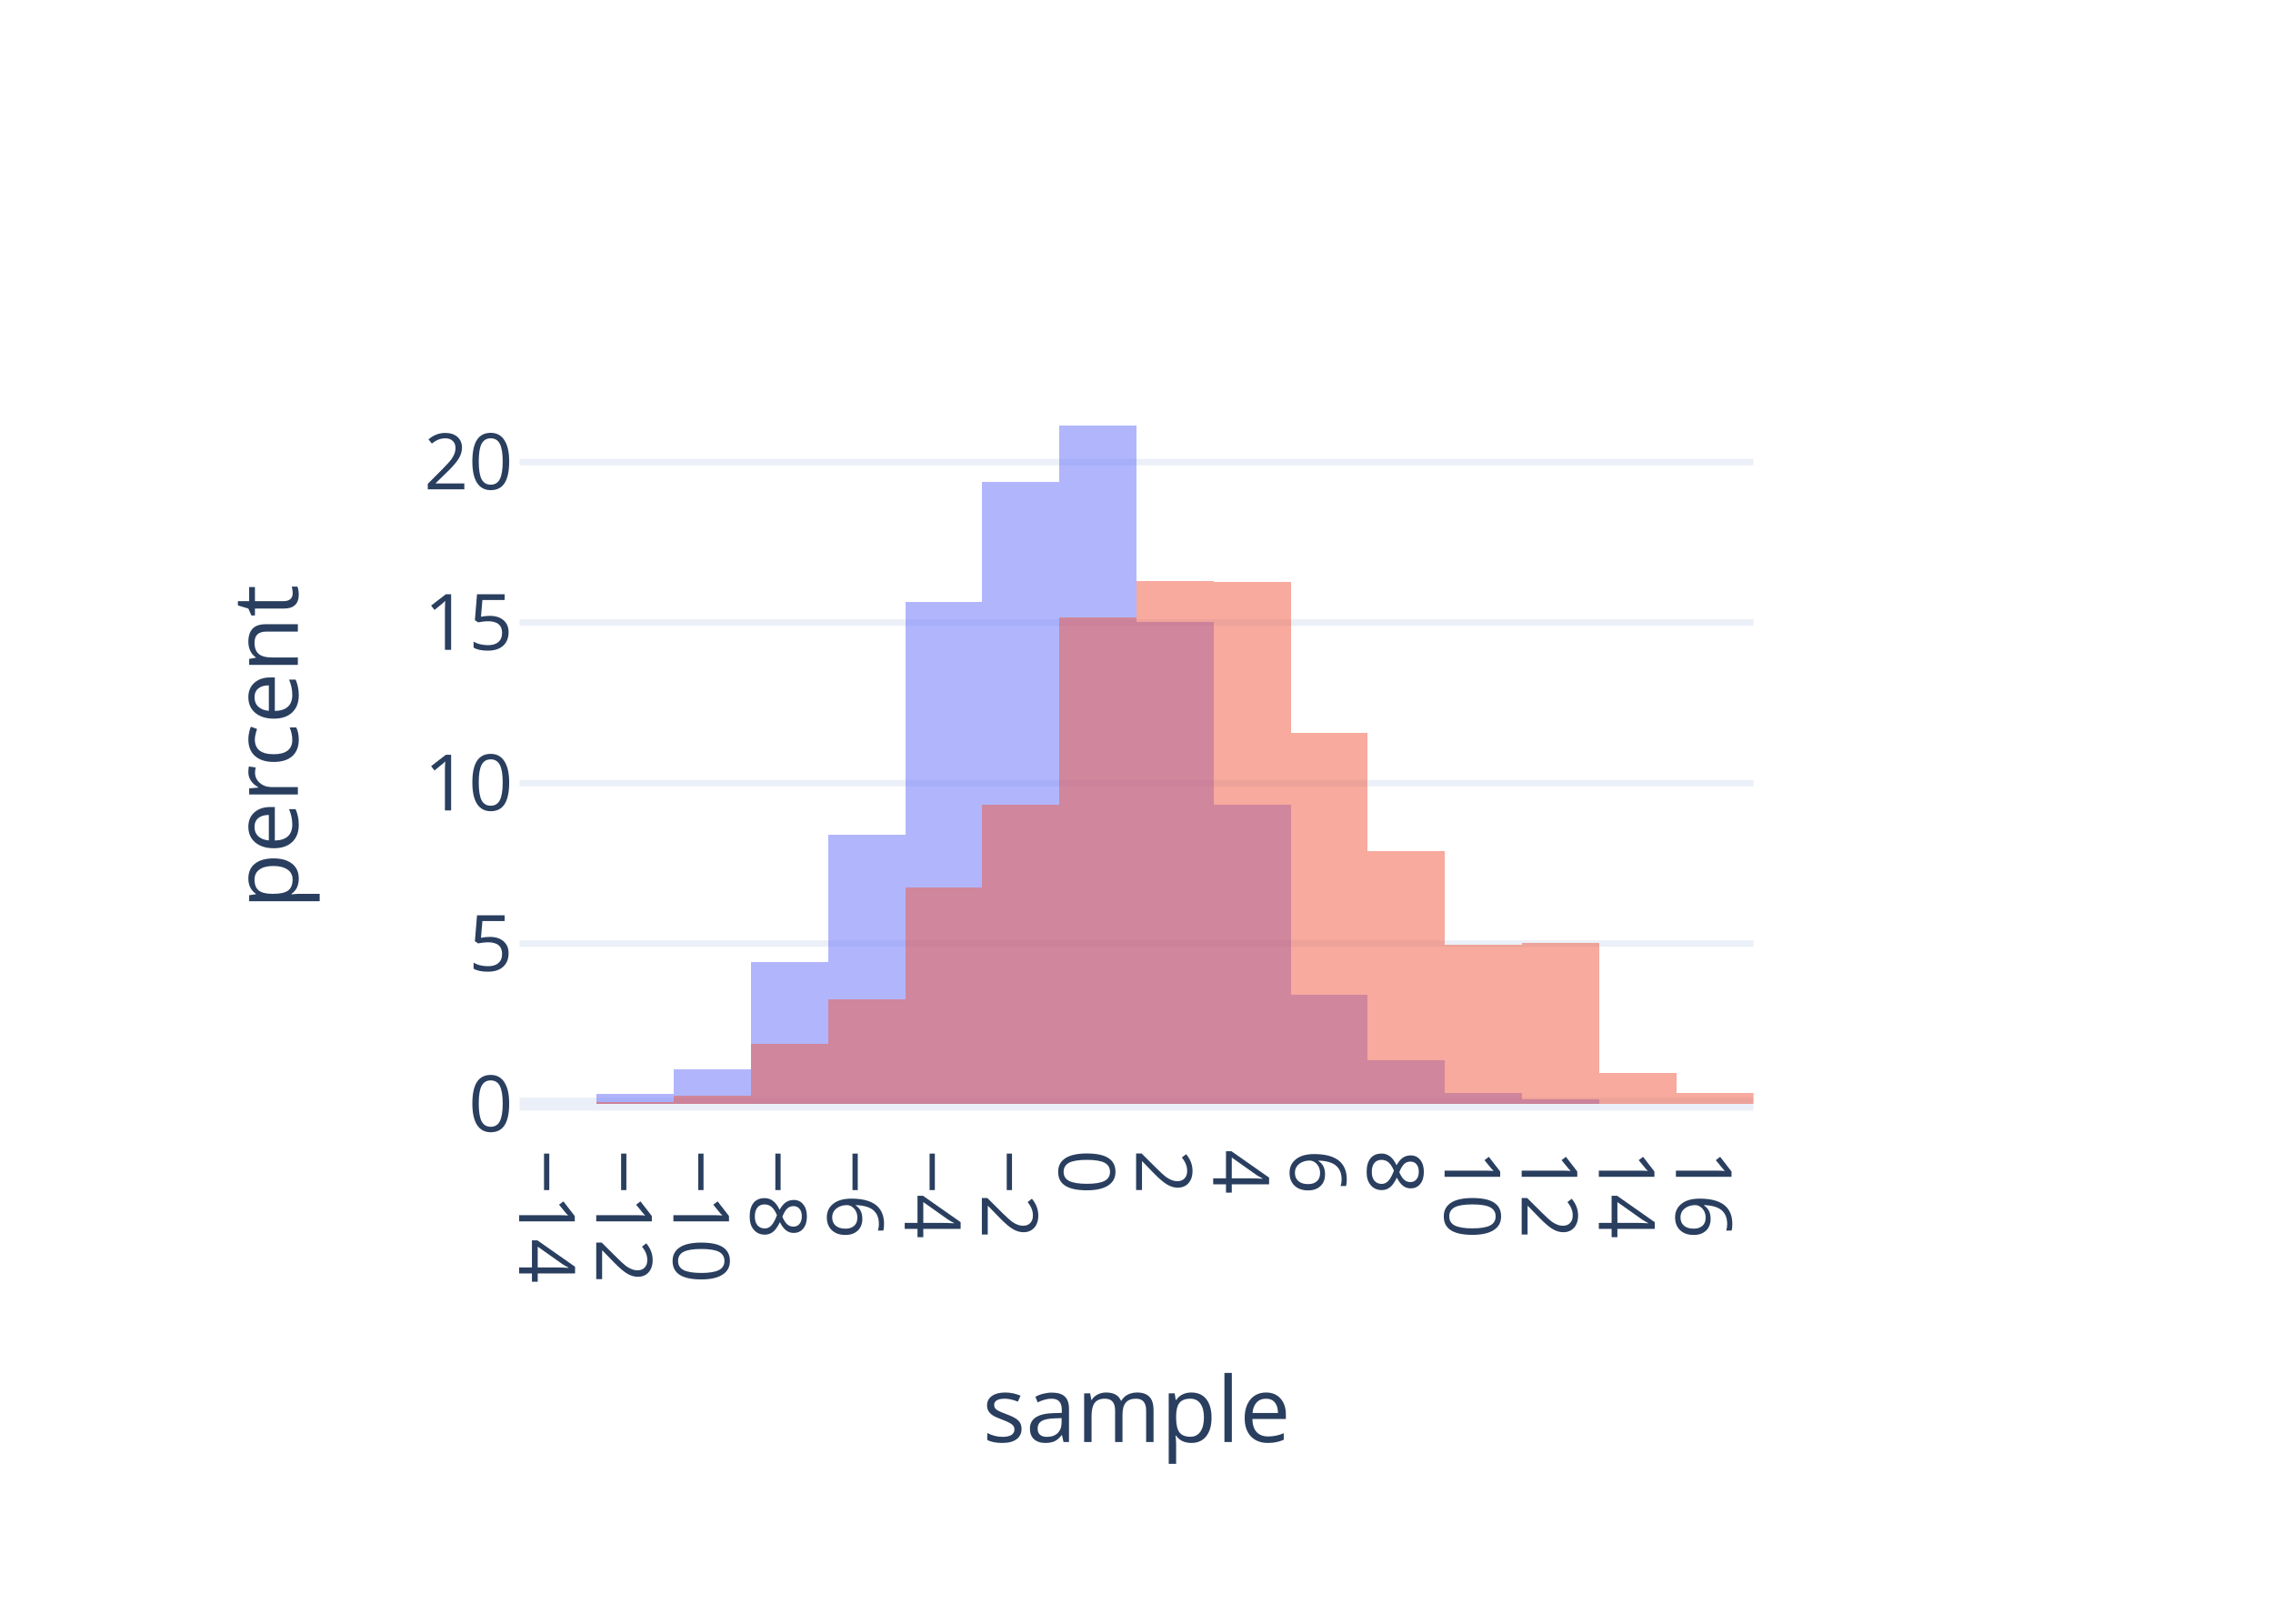
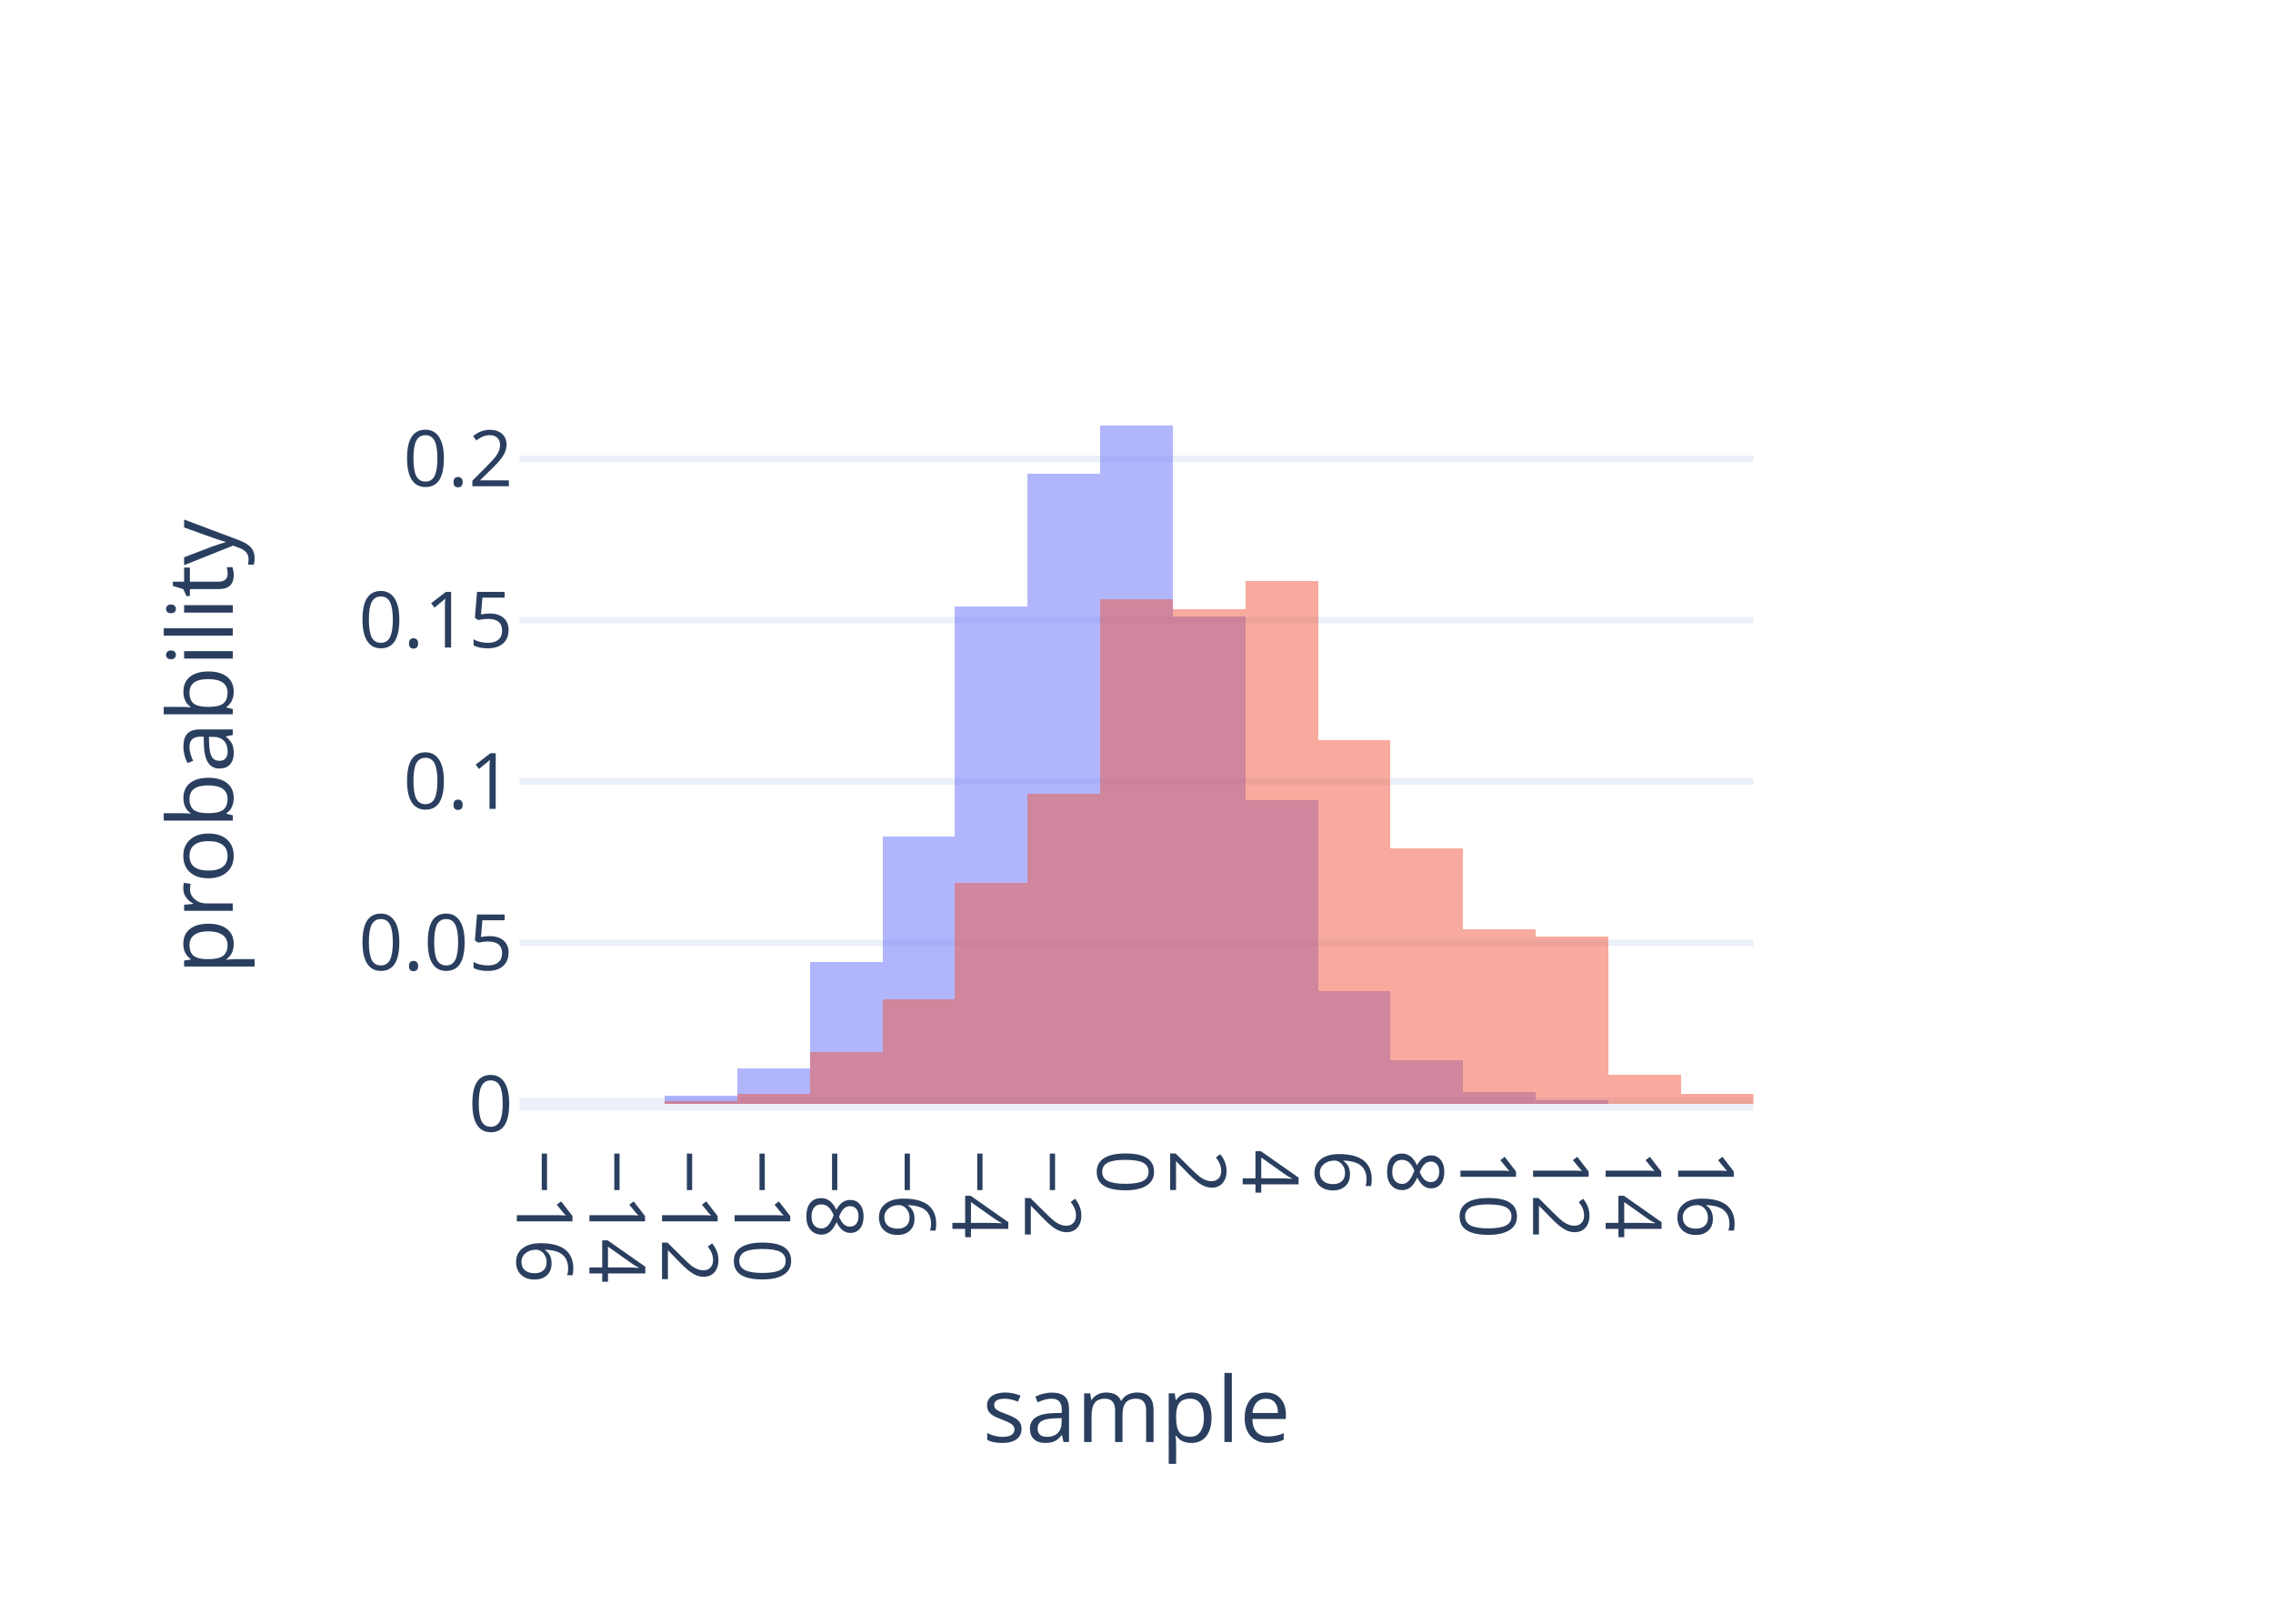
<svg xmlns="http://www.w3.org/2000/svg" class="main-svg" width="350" height="250" style="" viewBox="0 0 350 250">
  <rect x="0" y="0" width="350" height="250" style="fill: rgb(255, 255, 255); fill-opacity: 1;" />
-   <defs id="defs-c3cdf6">
+   <defs id="defs-8bd686">
    <g class="clips">
-       <clipPath id="clipc3cdf6xyplot" class="plotclip">
+       <clipPath id="clip8bd686xyplot" class="plotclip">
        <rect width="190" height="110" />
      </clipPath>
-       <clipPath class="axesclip" id="clipc3cdf6x">
+       <clipPath class="axesclip" id="clip8bd686x">
        <rect x="80" y="0" width="190" height="250" />
      </clipPath>
-       <clipPath class="axesclip" id="clipc3cdf6y">
+       <clipPath class="axesclip" id="clip8bd686y">
        <rect x="0" y="60" width="350" height="110" />
      </clipPath>
-       <clipPath class="axesclip" id="clipc3cdf6xy">
+       <clipPath class="axesclip" id="clip8bd686xy">
        <rect x="80" y="60" width="190" height="110" />
      </clipPath>
    </g>
    <g class="gradients" />
    <g class="patterns" />
  </defs>
  <g class="bglayer" />
  <g class="layer-below">
    <g class="imagelayer" />
    <g class="shapelayer" />
  </g>
  <g class="cartesianlayer">
    <g class="subplot xy">
      <g class="layer-subplot">
        <g class="shapelayer" />
        <g class="imagelayer" />
      </g>
      <g class="minor-gridlayer">
        <g class="x" />
        <g class="y" />
      </g>
      <g class="gridlayer">
        <g class="x" />
        <g class="y">
-           <path class="ygrid crisp" transform="translate(0,145.28)" d="M80,0h190" style="stroke: rgb(235, 240, 248); stroke-opacity: 1; stroke-width: 1px;" />
-           <path class="ygrid crisp" transform="translate(0,120.57)" d="M80,0h190" style="stroke: rgb(235, 240, 248); stroke-opacity: 1; stroke-width: 1px;" />
-           <path class="ygrid crisp" transform="translate(0,95.85)" d="M80,0h190" style="stroke: rgb(235, 240, 248); stroke-opacity: 1; stroke-width: 1px;" />
-           <path class="ygrid crisp" transform="translate(0,71.14)" d="M80,0h190" style="stroke: rgb(235, 240, 248); stroke-opacity: 1; stroke-width: 1px;" />
+           <path class="ygrid crisp" transform="translate(0,145.16)" d="M80,0h190" style="stroke: rgb(235, 240, 248); stroke-opacity: 1; stroke-width: 1px;" />
+           <path class="ygrid crisp" transform="translate(0,120.33)" d="M80,0h190" style="stroke: rgb(235, 240, 248); stroke-opacity: 1; stroke-width: 1px;" />
+           <path class="ygrid crisp" transform="translate(0,95.49)" d="M80,0h190" style="stroke: rgb(235, 240, 248); stroke-opacity: 1; stroke-width: 1px;" />
+           <path class="ygrid crisp" transform="translate(0,70.66)" d="M80,0h190" style="stroke: rgb(235, 240, 248); stroke-opacity: 1; stroke-width: 1px;" />
        </g>
      </g>
      <g class="zerolinelayer">
        <path class="yzl zl crisp" transform="translate(0,170)" d="M80,0h190" style="stroke: rgb(235, 240, 248); stroke-opacity: 1; stroke-width: 2px;" />
      </g>
      <g class="layer-between">
        <g class="shapelayer" />
        <g class="imagelayer" />
      </g>
      <path class="xlines-below" />
      <path class="ylines-below" />
      <g class="overlines-below" />
      <g class="xaxislayer-below" />
      <g class="yaxislayer-below" />
      <g class="overaxes-below" />
      <g class="overplot">
-         <g class="xy" transform="translate(80,60)" clip-path="url(#clipc3cdf6xyplot)">
+         <g class="xy" transform="translate(80,60)" clip-path="url(#clip8bd686xyplot)">
          <g class="barlayer mlayer">
            <g class="trace bars" shape-rendering="crispEdges" style="opacity: 1;">
              <g class="points">
                <g class="point">
-                   <path d="M0,110V109.96H11.88V110Z" style="vector-effect: none; opacity: 0.5; stroke-width: 0px; fill: rgb(99, 110, 250); fill-opacity: 1;" />
-                 </g>
-                 <g class="point">
-                   <path d="M11.88,110V108.49H23.75V110Z" style="vector-effect: none; opacity: 0.5; stroke-width: 0px; fill: rgb(99, 110, 250); fill-opacity: 1;" />
-                 </g>
-                 <g class="point">
-                   <path d="M23.75,110V104.58H35.63V110Z" style="vector-effect: none; opacity: 0.5; stroke-width: 0px; fill: rgb(99, 110, 250); fill-opacity: 1;" />
-                 </g>
-                 <g class="point">
-                   <path d="M35.63,110V88.06H47.5V110Z" style="vector-effect: none; opacity: 0.5; stroke-width: 0px; fill: rgb(99, 110, 250); fill-opacity: 1;" />
-                 </g>
-                 <g class="point">
-                   <path d="M47.5,110V68.59H59.38V110Z" style="vector-effect: none; opacity: 0.5; stroke-width: 0px; fill: rgb(99, 110, 250); fill-opacity: 1;" />
-                 </g>
-                 <g class="point">
-                   <path d="M59.38,110V32.72H71.25V110Z" style="vector-effect: none; opacity: 0.5; stroke-width: 0px; fill: rgb(99, 110, 250); fill-opacity: 1;" />
-                 </g>
-                 <g class="point">
-                   <path d="M71.25,110V14.27H83.13V110Z" style="vector-effect: none; opacity: 0.5; stroke-width: 0px; fill: rgb(99, 110, 250); fill-opacity: 1;" />
-                 </g>
-                 <g class="point">
-                   <path d="M83.13,110V5.5H95V110Z" style="vector-effect: none; opacity: 0.5; stroke-width: 0px; fill: rgb(99, 110, 250); fill-opacity: 1;" />
-                 </g>
-                 <g class="point">
-                   <path d="M95,110V35.72H106.88V110Z" style="vector-effect: none; opacity: 0.5; stroke-width: 0px; fill: rgb(99, 110, 250); fill-opacity: 1;" />
-                 </g>
-                 <g class="point">
-                   <path d="M106.88,110V63.97H118.75V110Z" style="vector-effect: none; opacity: 0.5; stroke-width: 0px; fill: rgb(99, 110, 250); fill-opacity: 1;" />
-                 </g>
-                 <g class="point">
-                   <path d="M118.75,110V93.14H130.63V110Z" style="vector-effect: none; opacity: 0.5; stroke-width: 0px; fill: rgb(99, 110, 250); fill-opacity: 1;" />
-                 </g>
-                 <g class="point">
-                   <path d="M130.63,110V103.29H142.5V110Z" style="vector-effect: none; opacity: 0.5; stroke-width: 0px; fill: rgb(99, 110, 250); fill-opacity: 1;" />
-                 </g>
-                 <g class="point">
-                   <path d="M142.5,110V108.22H154.38V110Z" style="vector-effect: none; opacity: 0.5; stroke-width: 0px; fill: rgb(99, 110, 250); fill-opacity: 1;" />
-                 </g>
-                 <g class="point">
-                   <path d="M154.38,110V109.29H166.25V110Z" style="vector-effect: none; opacity: 0.5; stroke-width: 0px; fill: rgb(99, 110, 250); fill-opacity: 1;" />
-                 </g>
-                 <g class="point">
-                   <path d="M166.25,110V109.92H178.13V110Z" style="vector-effect: none; opacity: 0.5; stroke-width: 0px; fill: rgb(99, 110, 250); fill-opacity: 1;" />
-                 </g>
-                 <g class="point">
-                   <path d="M178.13,110V109.99H190V110Z" style="vector-effect: none; opacity: 0.5; stroke-width: 0px; fill: rgb(99, 110, 250); fill-opacity: 1;" />
+                   <path d="M0,0Z" style="vector-effect: none; opacity: 0.5; stroke-width: 0px; fill: rgb(99, 110, 250); fill-opacity: 1;" />
+                 </g>
+                 <g class="point">
+                   <path d="M11.18,110V109.93H22.35V110Z" style="vector-effect: none; opacity: 0.5; stroke-width: 0px; fill: rgb(99, 110, 250); fill-opacity: 1;" />
+                 </g>
+                 <g class="point">
+                   <path d="M22.35,110V108.65H33.53V110Z" style="vector-effect: none; opacity: 0.5; stroke-width: 0px; fill: rgb(99, 110, 250); fill-opacity: 1;" />
+                 </g>
+                 <g class="point">
+                   <path d="M33.53,110V104.44H44.71V110Z" style="vector-effect: none; opacity: 0.5; stroke-width: 0px; fill: rgb(99, 110, 250); fill-opacity: 1;" />
+                 </g>
+                 <g class="point">
+                   <path d="M44.71,110V88.06H55.88V110Z" style="vector-effect: none; opacity: 0.5; stroke-width: 0px; fill: rgb(99, 110, 250); fill-opacity: 1;" />
+                 </g>
+                 <g class="point">
+                   <path d="M55.88,110V68.77H67.06V110Z" style="vector-effect: none; opacity: 0.5; stroke-width: 0px; fill: rgb(99, 110, 250); fill-opacity: 1;" />
+                 </g>
+                 <g class="point">
+                   <path d="M67.06,110V33.39H78.24V110Z" style="vector-effect: none; opacity: 0.5; stroke-width: 0px; fill: rgb(99, 110, 250); fill-opacity: 1;" />
+                 </g>
+                 <g class="point">
+                   <path d="M78.24,110V13.01H89.41V110Z" style="vector-effect: none; opacity: 0.5; stroke-width: 0px; fill: rgb(99, 110, 250); fill-opacity: 1;" />
+                 </g>
+                 <g class="point">
+                   <path d="M89.41,110V5.5H100.59V110Z" style="vector-effect: none; opacity: 0.5; stroke-width: 0px; fill: rgb(99, 110, 250); fill-opacity: 1;" />
+                 </g>
+                 <g class="point">
+                   <path d="M100.59,110V34.99H111.76V110Z" style="vector-effect: none; opacity: 0.5; stroke-width: 0px; fill: rgb(99, 110, 250); fill-opacity: 1;" />
+                 </g>
+                 <g class="point">
+                   <path d="M111.76,110V63.27H122.94V110Z" style="vector-effect: none; opacity: 0.5; stroke-width: 0px; fill: rgb(99, 110, 250); fill-opacity: 1;" />
+                 </g>
+                 <g class="point">
+                   <path d="M122.94,110V92.66H134.12V110Z" style="vector-effect: none; opacity: 0.5; stroke-width: 0px; fill: rgb(99, 110, 250); fill-opacity: 1;" />
+                 </g>
+                 <g class="point">
+                   <path d="M134.12,110V103.27H145.29V110Z" style="vector-effect: none; opacity: 0.5; stroke-width: 0px; fill: rgb(99, 110, 250); fill-opacity: 1;" />
+                 </g>
+                 <g class="point">
+                   <path d="M145.29,110V108.1H156.47V110Z" style="vector-effect: none; opacity: 0.5; stroke-width: 0px; fill: rgb(99, 110, 250); fill-opacity: 1;" />
+                 </g>
+                 <g class="point">
+                   <path d="M156.47,110V109.37H167.65V110Z" style="vector-effect: none; opacity: 0.5; stroke-width: 0px; fill: rgb(99, 110, 250); fill-opacity: 1;" />
+                 </g>
+                 <g class="point">
+                   <path d="M167.65,110V109.92H178.82V110Z" style="vector-effect: none; opacity: 0.5; stroke-width: 0px; fill: rgb(99, 110, 250); fill-opacity: 1;" />
+                 </g>
+                 <g class="point">
+                   <path d="M178.82,110V109.98H190V110Z" style="vector-effect: none; opacity: 0.5; stroke-width: 0px; fill: rgb(99, 110, 250); fill-opacity: 1;" />
                </g>
              </g>
            </g>
            <g class="trace bars" shape-rendering="crispEdges" style="opacity: 1;">
              <g class="points">
                <g class="point">
-                   <path d="M11.88,110V109.74H23.75V110Z" style="vector-effect: none; opacity: 0.5; stroke-width: 0px; fill: rgb(239, 85, 59); fill-opacity: 1;" />
-                 </g>
-                 <g class="point">
-                   <path d="M23.75,110V108.65H35.63V110Z" style="vector-effect: none; opacity: 0.5; stroke-width: 0px; fill: rgb(239, 85, 59); fill-opacity: 1;" />
-                 </g>
-                 <g class="point">
-                   <path d="M35.63,110V100.79H47.5V110Z" style="vector-effect: none; opacity: 0.5; stroke-width: 0px; fill: rgb(239, 85, 59); fill-opacity: 1;" />
-                 </g>
-                 <g class="point">
-                   <path d="M47.5,110V93.87H59.38V110Z" style="vector-effect: none; opacity: 0.5; stroke-width: 0px; fill: rgb(239, 85, 59); fill-opacity: 1;" />
-                 </g>
-                 <g class="point">
-                   <path d="M59.38,110V76.65H71.25V110Z" style="vector-effect: none; opacity: 0.5; stroke-width: 0px; fill: rgb(239, 85, 59); fill-opacity: 1;" />
-                 </g>
-                 <g class="point">
-                   <path d="M71.25,110V63.85H83.13V110Z" style="vector-effect: none; opacity: 0.5; stroke-width: 0px; fill: rgb(239, 85, 59); fill-opacity: 1;" />
-                 </g>
-                 <g class="point">
-                   <path d="M83.13,110V35.13H95V110Z" style="vector-effect: none; opacity: 0.5; stroke-width: 0px; fill: rgb(239, 85, 59); fill-opacity: 1;" />
-                 </g>
-                 <g class="point">
-                   <path d="M95,110V29.4H106.88V110Z" style="vector-effect: none; opacity: 0.5; stroke-width: 0px; fill: rgb(239, 85, 59); fill-opacity: 1;" />
-                 </g>
-                 <g class="point">
-                   <path d="M106.88,110V29.66H118.75V110Z" style="vector-effect: none; opacity: 0.5; stroke-width: 0px; fill: rgb(239, 85, 59); fill-opacity: 1;" />
-                 </g>
-                 <g class="point">
-                   <path d="M118.75,110V52.87H130.63V110Z" style="vector-effect: none; opacity: 0.5; stroke-width: 0px; fill: rgb(239, 85, 59); fill-opacity: 1;" />
-                 </g>
-                 <g class="point">
-                   <path d="M130.63,110V71.08H142.5V110Z" style="vector-effect: none; opacity: 0.5; stroke-width: 0px; fill: rgb(239, 85, 59); fill-opacity: 1;" />
-                 </g>
-                 <g class="point">
-                   <path d="M142.5,110V85.44H154.38V110Z" style="vector-effect: none; opacity: 0.5; stroke-width: 0px; fill: rgb(239, 85, 59); fill-opacity: 1;" />
-                 </g>
-                 <g class="point">
-                   <path d="M154.38,110V85.13H166.25V110Z" style="vector-effect: none; opacity: 0.5; stroke-width: 0px; fill: rgb(239, 85, 59); fill-opacity: 1;" />
-                 </g>
-                 <g class="point">
-                   <path d="M166.25,110V105.21H178.13V110Z" style="vector-effect: none; opacity: 0.5; stroke-width: 0px; fill: rgb(239, 85, 59); fill-opacity: 1;" />
-                 </g>
-                 <g class="point">
-                   <path d="M178.13,110V108.23H190V110Z" style="vector-effect: none; opacity: 0.5; stroke-width: 0px; fill: rgb(239, 85, 59); fill-opacity: 1;" />
+                   <path d="M11.18,110V109.96H22.35V110Z" style="vector-effect: none; opacity: 0.5; stroke-width: 0px; fill: rgb(239, 85, 59); fill-opacity: 1;" />
+                 </g>
+                 <g class="point">
+                   <path d="M22.35,110V109.56H33.53V110Z" style="vector-effect: none; opacity: 0.5; stroke-width: 0px; fill: rgb(239, 85, 59); fill-opacity: 1;" />
+                 </g>
+                 <g class="point">
+                   <path d="M33.53,110V108.4H44.71V110Z" style="vector-effect: none; opacity: 0.5; stroke-width: 0px; fill: rgb(239, 85, 59); fill-opacity: 1;" />
+                 </g>
+                 <g class="point">
+                   <path d="M44.71,110V102.02H55.88V110Z" style="vector-effect: none; opacity: 0.5; stroke-width: 0px; fill: rgb(239, 85, 59); fill-opacity: 1;" />
+                 </g>
+                 <g class="point">
+                   <path d="M55.88,110V93.86H67.06V110Z" style="vector-effect: none; opacity: 0.5; stroke-width: 0px; fill: rgb(239, 85, 59); fill-opacity: 1;" />
+                 </g>
+                 <g class="point">
+                   <path d="M67.06,110V75.99H78.24V110Z" style="vector-effect: none; opacity: 0.5; stroke-width: 0px; fill: rgb(239, 85, 59); fill-opacity: 1;" />
+                 </g>
+                 <g class="point">
+                   <path d="M78.24,110V62.25H89.41V110Z" style="vector-effect: none; opacity: 0.5; stroke-width: 0px; fill: rgb(239, 85, 59); fill-opacity: 1;" />
+                 </g>
+                 <g class="point">
+                   <path d="M89.41,110V32.21H100.59V110Z" style="vector-effect: none; opacity: 0.5; stroke-width: 0px; fill: rgb(239, 85, 59); fill-opacity: 1;" />
+                 </g>
+                 <g class="point">
+                   <path d="M100.59,110V33.84H111.76V110Z" style="vector-effect: none; opacity: 0.5; stroke-width: 0px; fill: rgb(239, 85, 59); fill-opacity: 1;" />
+                 </g>
+                 <g class="point">
+                   <path d="M111.76,110V29.46H122.94V110Z" style="vector-effect: none; opacity: 0.5; stroke-width: 0px; fill: rgb(239, 85, 59); fill-opacity: 1;" />
+                 </g>
+                 <g class="point">
+                   <path d="M122.94,110V53.96H134.12V110Z" style="vector-effect: none; opacity: 0.5; stroke-width: 0px; fill: rgb(239, 85, 59); fill-opacity: 1;" />
+                 </g>
+                 <g class="point">
+                   <path d="M134.12,110V70.66H145.29V110Z" style="vector-effect: none; opacity: 0.5; stroke-width: 0px; fill: rgb(239, 85, 59); fill-opacity: 1;" />
+                 </g>
+                 <g class="point">
+                   <path d="M145.29,110V83.08H156.47V110Z" style="vector-effect: none; opacity: 0.5; stroke-width: 0px; fill: rgb(239, 85, 59); fill-opacity: 1;" />
+                 </g>
+                 <g class="point">
+                   <path d="M156.47,110V84.15H167.65V110Z" style="vector-effect: none; opacity: 0.5; stroke-width: 0px; fill: rgb(239, 85, 59); fill-opacity: 1;" />
+                 </g>
+                 <g class="point">
+                   <path d="M167.65,110V105.45H178.82V110Z" style="vector-effect: none; opacity: 0.5; stroke-width: 0px; fill: rgb(239, 85, 59); fill-opacity: 1;" />
+                 </g>
+                 <g class="point">
+                   <path d="M178.82,110V108.46H190V110Z" style="vector-effect: none; opacity: 0.5; stroke-width: 0px; fill: rgb(239, 85, 59); fill-opacity: 1;" />
                </g>
              </g>
            </g>
          </g>
        </g>
      </g>
      <g class="zerolinelayer-above" />
      <path class="xlines-above crisp" d="M0,0" style="fill: none;" />
      <path class="ylines-above crisp" d="M0,0" style="fill: none;" />
      <g class="overlines-above" />
      <g class="xaxislayer-above">
        <g class="xtick">
-           <text text-anchor="start" x="0" y="183" transform="translate(85.94,0) rotate(90,0,177)" style="font-family: 'Open Sans', verdana, arial, sans-serif; font-size: 12px; fill: rgb(42, 63, 95); fill-opacity: 1; white-space: pre;">−14</text>
-         </g>
-         <g class="xtick">
-           <text text-anchor="start" x="0" y="183" style="font-family: 'Open Sans', verdana, arial, sans-serif; font-size: 12px; fill: rgb(42, 63, 95); fill-opacity: 1; white-space: pre;" transform="translate(97.81,0) rotate(90,0,177)">−12</text>
-         </g>
-         <g class="xtick">
-           <text text-anchor="start" x="0" y="183" style="font-family: 'Open Sans', verdana, arial, sans-serif; font-size: 12px; fill: rgb(42, 63, 95); fill-opacity: 1; white-space: pre;" transform="translate(109.69,0) rotate(90,0,177)">−10</text>
-         </g>
-         <g class="xtick">
-           <text text-anchor="start" x="0" y="183" style="font-family: 'Open Sans', verdana, arial, sans-serif; font-size: 12px; fill: rgb(42, 63, 95); fill-opacity: 1; white-space: pre;" transform="translate(121.56,0) rotate(90,0,177)">−8</text>
-         </g>
-         <g class="xtick">
-           <text text-anchor="start" x="0" y="183" style="font-family: 'Open Sans', verdana, arial, sans-serif; font-size: 12px; fill: rgb(42, 63, 95); fill-opacity: 1; white-space: pre;" transform="translate(133.44,0) rotate(90,0,177)">−6</text>
-         </g>
-         <g class="xtick">
-           <text text-anchor="start" x="0" y="183" style="font-family: 'Open Sans', verdana, arial, sans-serif; font-size: 12px; fill: rgb(42, 63, 95); fill-opacity: 1; white-space: pre;" transform="translate(145.31,0) rotate(90,0,177)">−4</text>
-         </g>
-         <g class="xtick">
-           <text text-anchor="start" x="0" y="183" style="font-family: 'Open Sans', verdana, arial, sans-serif; font-size: 12px; fill: rgb(42, 63, 95); fill-opacity: 1; white-space: pre;" transform="translate(157.19,0) rotate(90,0,177)">−2</text>
-         </g>
-         <g class="xtick">
-           <text text-anchor="start" x="0" y="183" style="font-family: 'Open Sans', verdana, arial, sans-serif; font-size: 12px; fill: rgb(42, 63, 95); fill-opacity: 1; white-space: pre;" transform="translate(169.06,0) rotate(90,0,177)">0</text>
-         </g>
-         <g class="xtick">
-           <text text-anchor="start" x="0" y="183" style="font-family: 'Open Sans', verdana, arial, sans-serif; font-size: 12px; fill: rgb(42, 63, 95); fill-opacity: 1; white-space: pre;" transform="translate(180.94,0) rotate(90,0,177)">2</text>
-         </g>
-         <g class="xtick">
-           <text text-anchor="start" x="0" y="183" style="font-family: 'Open Sans', verdana, arial, sans-serif; font-size: 12px; fill: rgb(42, 63, 95); fill-opacity: 1; white-space: pre;" transform="translate(192.81,0) rotate(90,0,177)">4</text>
-         </g>
-         <g class="xtick">
-           <text text-anchor="start" x="0" y="183" style="font-family: 'Open Sans', verdana, arial, sans-serif; font-size: 12px; fill: rgb(42, 63, 95); fill-opacity: 1; white-space: pre;" transform="translate(204.69,0) rotate(90,0,177)">6</text>
-         </g>
-         <g class="xtick">
-           <text text-anchor="start" x="0" y="183" style="font-family: 'Open Sans', verdana, arial, sans-serif; font-size: 12px; fill: rgb(42, 63, 95); fill-opacity: 1; white-space: pre;" transform="translate(216.56,0) rotate(90,0,177)">8</text>
-         </g>
-         <g class="xtick">
-           <text text-anchor="start" x="0" y="183" style="font-family: 'Open Sans', verdana, arial, sans-serif; font-size: 12px; fill: rgb(42, 63, 95); fill-opacity: 1; white-space: pre;" transform="translate(228.44,0) rotate(90,0,177)">10</text>
-         </g>
-         <g class="xtick">
-           <text text-anchor="start" x="0" y="183" style="font-family: 'Open Sans', verdana, arial, sans-serif; font-size: 12px; fill: rgb(42, 63, 95); fill-opacity: 1; white-space: pre;" transform="translate(240.31,0) rotate(90,0,177)">12</text>
-         </g>
-         <g class="xtick">
-           <text text-anchor="start" x="0" y="183" style="font-family: 'Open Sans', verdana, arial, sans-serif; font-size: 12px; fill: rgb(42, 63, 95); fill-opacity: 1; white-space: pre;" transform="translate(252.19,0) rotate(90,0,177)">14</text>
-         </g>
-         <g class="xtick">
-           <text text-anchor="start" x="0" y="183" style="font-family: 'Open Sans', verdana, arial, sans-serif; font-size: 12px; fill: rgb(42, 63, 95); fill-opacity: 1; white-space: pre;" transform="translate(264.06,0) rotate(90,0,177)">16</text>
+           <text text-anchor="start" x="0" y="183" transform="translate(85.59,0) rotate(90,0,177)" style="font-family: 'Open Sans', verdana, arial, sans-serif; font-size: 12px; fill: rgb(42, 63, 95); fill-opacity: 1; white-space: pre;">−16</text>
+         </g>
+         <g class="xtick">
+           <text text-anchor="start" x="0" y="183" style="font-family: 'Open Sans', verdana, arial, sans-serif; font-size: 12px; fill: rgb(42, 63, 95); fill-opacity: 1; white-space: pre;" transform="translate(96.76,0) rotate(90,0,177)">−14</text>
+         </g>
+         <g class="xtick">
+           <text text-anchor="start" x="0" y="183" style="font-family: 'Open Sans', verdana, arial, sans-serif; font-size: 12px; fill: rgb(42, 63, 95); fill-opacity: 1; white-space: pre;" transform="translate(107.94,0) rotate(90,0,177)">−12</text>
+         </g>
+         <g class="xtick">
+           <text text-anchor="start" x="0" y="183" style="font-family: 'Open Sans', verdana, arial, sans-serif; font-size: 12px; fill: rgb(42, 63, 95); fill-opacity: 1; white-space: pre;" transform="translate(119.12,0) rotate(90,0,177)">−10</text>
+         </g>
+         <g class="xtick">
+           <text text-anchor="start" x="0" y="183" style="font-family: 'Open Sans', verdana, arial, sans-serif; font-size: 12px; fill: rgb(42, 63, 95); fill-opacity: 1; white-space: pre;" transform="translate(130.29,0) rotate(90,0,177)">−8</text>
+         </g>
+         <g class="xtick">
+           <text text-anchor="start" x="0" y="183" style="font-family: 'Open Sans', verdana, arial, sans-serif; font-size: 12px; fill: rgb(42, 63, 95); fill-opacity: 1; white-space: pre;" transform="translate(141.47,0) rotate(90,0,177)">−6</text>
+         </g>
+         <g class="xtick">
+           <text text-anchor="start" x="0" y="183" style="font-family: 'Open Sans', verdana, arial, sans-serif; font-size: 12px; fill: rgb(42, 63, 95); fill-opacity: 1; white-space: pre;" transform="translate(152.65,0) rotate(90,0,177)">−4</text>
+         </g>
+         <g class="xtick">
+           <text text-anchor="start" x="0" y="183" style="font-family: 'Open Sans', verdana, arial, sans-serif; font-size: 12px; fill: rgb(42, 63, 95); fill-opacity: 1; white-space: pre;" transform="translate(163.82,0) rotate(90,0,177)">−2</text>
+         </g>
+         <g class="xtick">
+           <text text-anchor="start" x="0" y="183" style="font-family: 'Open Sans', verdana, arial, sans-serif; font-size: 12px; fill: rgb(42, 63, 95); fill-opacity: 1; white-space: pre;" transform="translate(175,0) rotate(90,0,177)">0</text>
+         </g>
+         <g class="xtick">
+           <text text-anchor="start" x="0" y="183" style="font-family: 'Open Sans', verdana, arial, sans-serif; font-size: 12px; fill: rgb(42, 63, 95); fill-opacity: 1; white-space: pre;" transform="translate(186.18,0) rotate(90,0,177)">2</text>
+         </g>
+         <g class="xtick">
+           <text text-anchor="start" x="0" y="183" style="font-family: 'Open Sans', verdana, arial, sans-serif; font-size: 12px; fill: rgb(42, 63, 95); fill-opacity: 1; white-space: pre;" transform="translate(197.35,0) rotate(90,0,177)">4</text>
+         </g>
+         <g class="xtick">
+           <text text-anchor="start" x="0" y="183" style="font-family: 'Open Sans', verdana, arial, sans-serif; font-size: 12px; fill: rgb(42, 63, 95); fill-opacity: 1; white-space: pre;" transform="translate(208.53,0) rotate(90,0,177)">6</text>
+         </g>
+         <g class="xtick">
+           <text text-anchor="start" x="0" y="183" style="font-family: 'Open Sans', verdana, arial, sans-serif; font-size: 12px; fill: rgb(42, 63, 95); fill-opacity: 1; white-space: pre;" transform="translate(219.71,0) rotate(90,0,177)">8</text>
+         </g>
+         <g class="xtick">
+           <text text-anchor="start" x="0" y="183" style="font-family: 'Open Sans', verdana, arial, sans-serif; font-size: 12px; fill: rgb(42, 63, 95); fill-opacity: 1; white-space: pre;" transform="translate(230.88,0) rotate(90,0,177)">10</text>
+         </g>
+         <g class="xtick">
+           <text text-anchor="start" x="0" y="183" style="font-family: 'Open Sans', verdana, arial, sans-serif; font-size: 12px; fill: rgb(42, 63, 95); fill-opacity: 1; white-space: pre;" transform="translate(242.06,0) rotate(90,0,177)">12</text>
+         </g>
+         <g class="xtick">
+           <text text-anchor="start" x="0" y="183" style="font-family: 'Open Sans', verdana, arial, sans-serif; font-size: 12px; fill: rgb(42, 63, 95); fill-opacity: 1; white-space: pre;" transform="translate(253.24,0) rotate(90,0,177)">14</text>
+         </g>
+         <g class="xtick">
+           <text text-anchor="start" x="0" y="183" style="font-family: 'Open Sans', verdana, arial, sans-serif; font-size: 12px; fill: rgb(42, 63, 95); fill-opacity: 1; white-space: pre;" transform="translate(264.41,0) rotate(90,0,177)">16</text>
        </g>
      </g>
      <g class="yaxislayer-above">
        <g class="ytick">
          <text text-anchor="end" x="79" y="4.2" transform="translate(0,170)" style="font-family: 'Open Sans', verdana, arial, sans-serif; font-size: 12px; fill: rgb(42, 63, 95); fill-opacity: 1; white-space: pre;">0</text>
        </g>
        <g class="ytick">
-           <text text-anchor="end" x="79" y="4.2" style="font-family: 'Open Sans', verdana, arial, sans-serif; font-size: 12px; fill: rgb(42, 63, 95); fill-opacity: 1; white-space: pre;" transform="translate(0,145.28)">5</text>
-         </g>
-         <g class="ytick">
-           <text text-anchor="end" x="79" y="4.2" style="font-family: 'Open Sans', verdana, arial, sans-serif; font-size: 12px; fill: rgb(42, 63, 95); fill-opacity: 1; white-space: pre;" transform="translate(0,120.57)">10</text>
-         </g>
-         <g class="ytick">
-           <text text-anchor="end" x="79" y="4.2" style="font-family: 'Open Sans', verdana, arial, sans-serif; font-size: 12px; fill: rgb(42, 63, 95); fill-opacity: 1; white-space: pre;" transform="translate(0,95.85)">15</text>
-         </g>
-         <g class="ytick">
-           <text text-anchor="end" x="79" y="4.2" style="font-family: 'Open Sans', verdana, arial, sans-serif; font-size: 12px; fill: rgb(42, 63, 95); fill-opacity: 1; white-space: pre;" transform="translate(0,71.14)">20</text>
+           <text text-anchor="end" x="79" y="4.2" style="font-family: 'Open Sans', verdana, arial, sans-serif; font-size: 12px; fill: rgb(42, 63, 95); fill-opacity: 1; white-space: pre;" transform="translate(0,145.16)">0.05</text>
+         </g>
+         <g class="ytick">
+           <text text-anchor="end" x="79" y="4.2" style="font-family: 'Open Sans', verdana, arial, sans-serif; font-size: 12px; fill: rgb(42, 63, 95); fill-opacity: 1; white-space: pre;" transform="translate(0,120.33)">0.1</text>
+         </g>
+         <g class="ytick">
+           <text text-anchor="end" x="79" y="4.2" style="font-family: 'Open Sans', verdana, arial, sans-serif; font-size: 12px; fill: rgb(42, 63, 95); fill-opacity: 1; white-space: pre;" transform="translate(0,95.49)">0.15</text>
+         </g>
+         <g class="ytick">
+           <text text-anchor="end" x="79" y="4.2" style="font-family: 'Open Sans', verdana, arial, sans-serif; font-size: 12px; fill: rgb(42, 63, 95); fill-opacity: 1; white-space: pre;" transform="translate(0,70.66)">0.2</text>
        </g>
      </g>
      <g class="overaxes-above" />
    </g>
  </g>
  <g class="polarlayer" />
  <g class="smithlayer" />
  <g class="ternarylayer" />
  <g class="geolayer" />
  <g class="funnelarealayer" />
  <g class="pielayer" />
  <g class="iciclelayer" />
  <g class="treemaplayer" />
  <g class="sunburstlayer" />
  <g class="glimages" />
-   <defs id="topdefs-c3cdf6">
+   <defs id="topdefs-8bd686">
    <g class="clips" />
  </defs>
  <g class="layer-above">
    <g class="imagelayer" />
    <g class="shapelayer" />
  </g>
  <g class="infolayer">
    <g class="g-gtitle" />
    <g class="g-xtitle">
      <text class="xtitle" x="175" y="222.023" text-anchor="middle" style="opacity: 1; font-family: 'Open Sans', verdana, arial, sans-serif; font-size: 14px; fill: rgb(42, 63, 95); fill-opacity: 1; white-space: pre;">sample</text>
    </g>
    <g class="g-ytitle">
-       <text class="ytitle" transform="rotate(-90,45.86563,115)" x="45.866" y="115" text-anchor="middle" style="opacity: 1; font-family: 'Open Sans', verdana, arial, sans-serif; font-size: 14px; fill: rgb(42, 63, 95); fill-opacity: 1; white-space: pre;">percent</text>
+       <text class="ytitle" transform="rotate(-90,35.85,115)" x="35.85" y="115" text-anchor="middle" style="opacity: 1; font-family: 'Open Sans', verdana, arial, sans-serif; font-size: 14px; fill: rgb(42, 63, 95); fill-opacity: 1; white-space: pre;">probability</text>
    </g>
  </g>
</svg>
